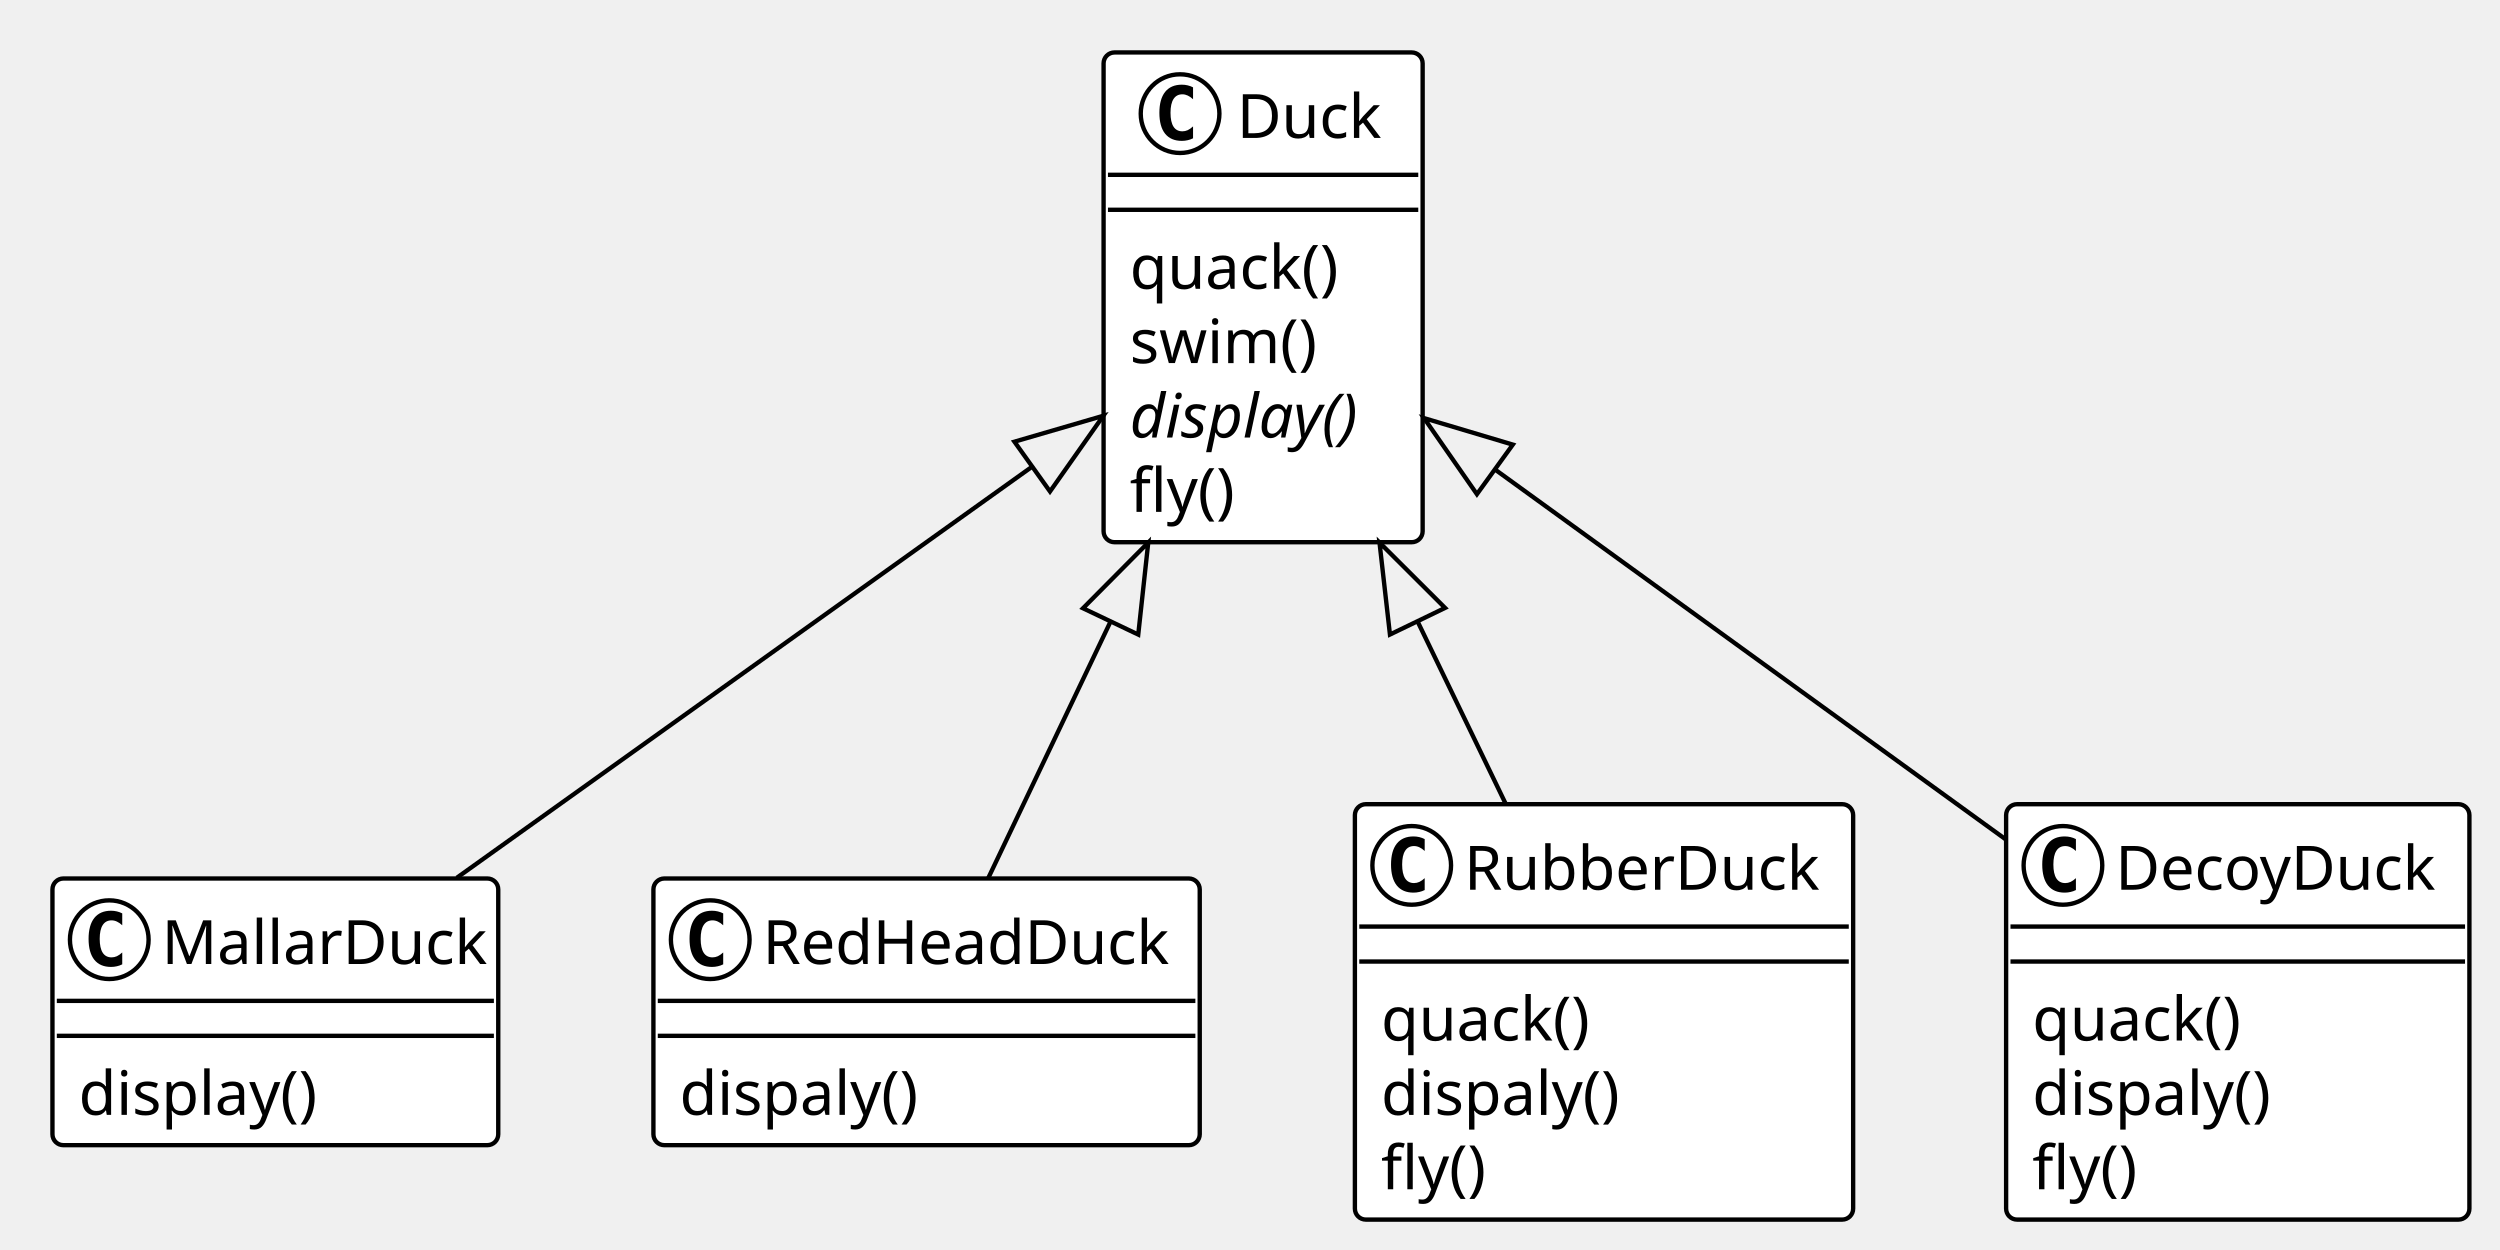
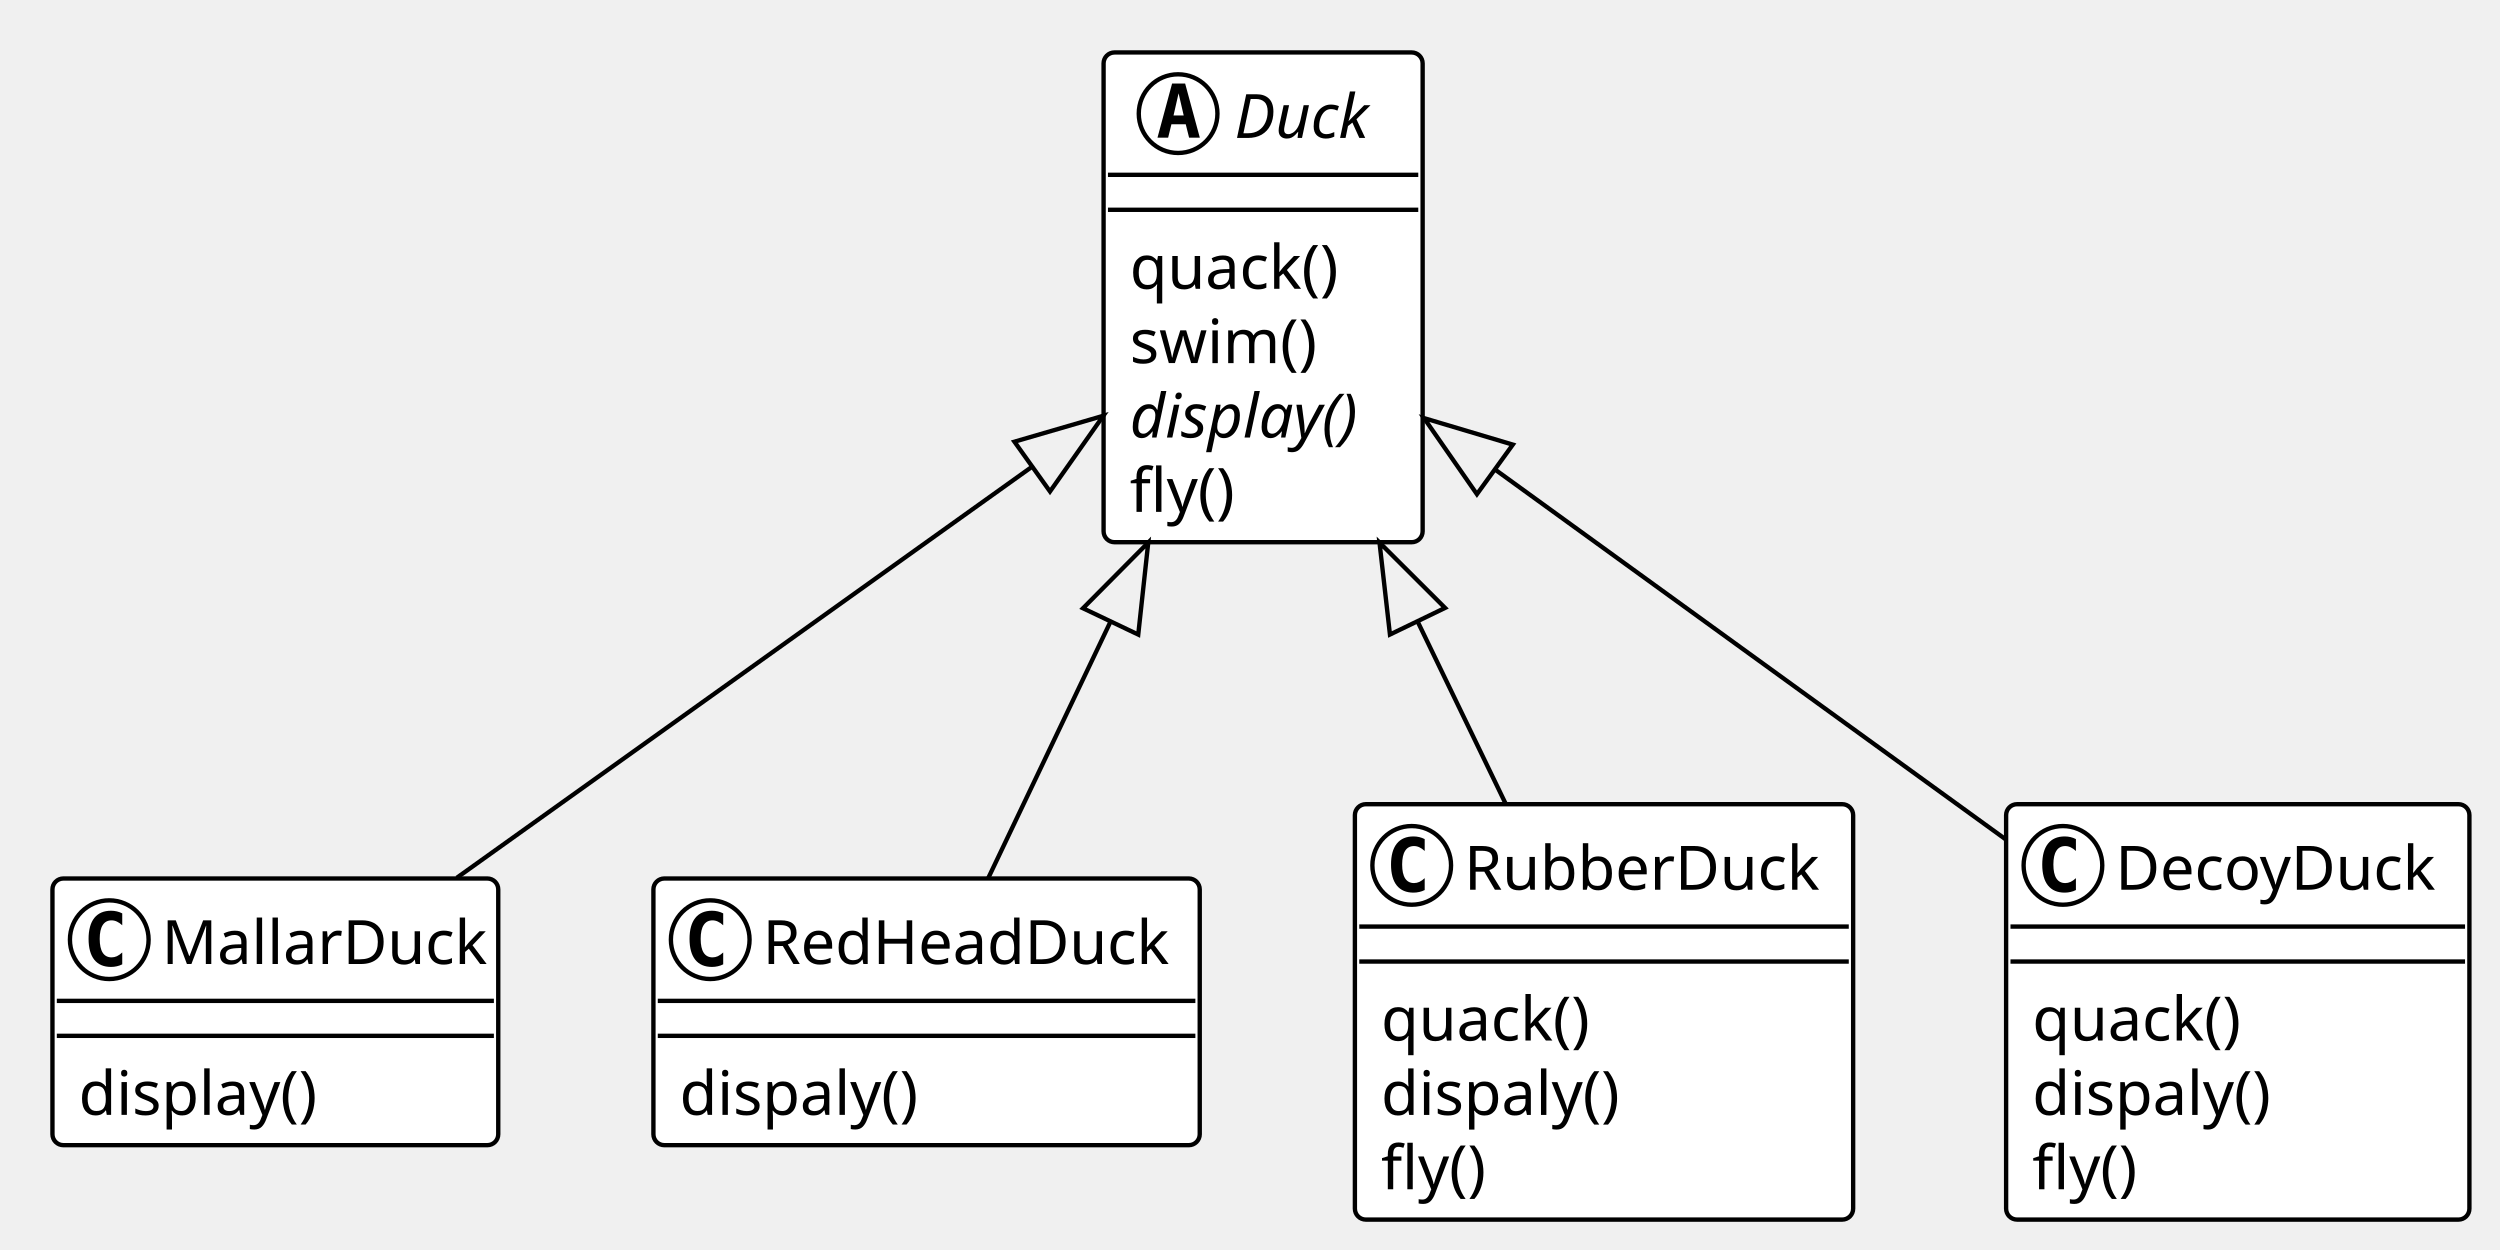
<svg xmlns="http://www.w3.org/2000/svg" contentStyleType="text/css" height="286px" preserveAspectRatio="none" style="width:572px;height:286px;background:#FFFFFF;" version="1.1" viewBox="0 0 572 286" width="572px" zoomAndPan="magnify">
  <defs />
  <g>
    <g id="elem_Duck">
      <rect codeLine="7" fill="#FFFFFF" height="112.059" id="Duck" rx="2.5" ry="2.5" style="stroke:#000000;stroke-width:1.0;" width="73" x="252.5" y="12" />
-       <ellipse cx="270" cy="26" fill="#FFFFFF" rx="9" ry="9" style="stroke:#000000;stroke-width:1.0;" />
-       <path d="M272.969,31.641 Q272.391,31.938 271.75,32.078 Q271.109,32.234 270.406,32.234 Q267.906,32.234 266.578,30.594 Q265.266,28.938 265.266,25.812 Q265.266,22.688 266.578,21.031 Q267.906,19.375 270.406,19.375 Q271.109,19.375 271.75,19.531 Q272.406,19.688 272.969,19.984 L272.969,22.703 Q272.344,22.125 271.75,21.859 Q271.156,21.578 270.531,21.578 Q269.188,21.578 268.5,22.656 Q267.812,23.719 267.812,25.812 Q267.812,27.906 268.5,28.984 Q269.188,30.047 270.531,30.047 Q271.156,30.047 271.75,29.781 Q272.344,29.5 272.969,28.922 L272.969,31.641 Z " fill="#000000" />
-       <text fill="#000000" font-family="Verdana" font-size="14" lengthAdjust="spacing" textLength="35" x="283" y="31.568">Duck</text>
+       <ellipse cx="269.55" cy="26" fill="#FFFFFF" rx="9" ry="9" style="stroke:#000000;stroke-width:1.0;" />
+       <path d="M269.659,21.344 L268.503,26.422 L270.831,26.422 L269.659,21.344 Z M268.175,19.109 L271.159,19.109 L274.519,31.5 L272.066,31.5 L271.3,28.438 L268.019,28.438 L267.269,31.5 L264.831,31.5 L268.175,19.109 Z " fill="#000000" />
+       <text fill="#000000" font-family="Verdana" font-size="14" font-style="italic" lengthAdjust="spacing" textLength="36" x="282.45" y="31.568">Duck</text>
      <line style="stroke:#000000;stroke-width:1.0;" x1="253.5" x2="324.5" y1="40" y2="40" />
      <line style="stroke:#000000;stroke-width:1.0;" x1="253.5" x2="324.5" y1="48" y2="48" />
      <text fill="#000000" font-family="Verdana" font-size="14" lengthAdjust="spacing" textLength="53" x="258.5" y="66.075">quack()</text>
      <text fill="#000000" font-family="Verdana" font-size="14" lengthAdjust="spacing" textLength="47" x="258.5" y="83.09">swim()</text>
      <text fill="#000000" font-family="Verdana" font-size="14" font-style="italic" lengthAdjust="spacing" textLength="61" x="258.5" y="100.105">display()</text>
      <text fill="#000000" font-family="Verdana" font-size="14" lengthAdjust="spacing" textLength="28" x="258.5" y="117.119">fly()</text>
    </g>
    <g id="elem_MallarDuck">
      <rect codeLine="14" fill="#FFFFFF" height="61.015" id="MallarDuck" rx="2.5" ry="2.5" style="stroke:#000000;stroke-width:1.0;" width="102" x="12" y="201" />
      <ellipse cx="25" cy="215" fill="#FFFFFF" rx="9" ry="9" style="stroke:#000000;stroke-width:1.0;" />
      <path d="M27.969,220.641 Q27.391,220.938 26.75,221.078 Q26.109,221.234 25.406,221.234 Q22.906,221.234 21.578,219.594 Q20.266,217.938 20.266,214.812 Q20.266,211.688 21.578,210.031 Q22.906,208.375 25.406,208.375 Q26.109,208.375 26.75,208.531 Q27.406,208.688 27.969,208.984 L27.969,211.703 Q27.344,211.125 26.75,210.859 Q26.156,210.578 25.531,210.578 Q24.188,210.578 23.5,211.656 Q22.812,212.719 22.812,214.812 Q22.812,216.906 23.5,217.984 Q24.188,219.047 25.531,219.047 Q26.156,219.047 26.75,218.781 Q27.344,218.5 27.969,217.922 L27.969,220.641 Z " fill="#000000" />
      <text fill="#000000" font-family="Verdana" font-size="14" lengthAdjust="spacing" textLength="74" x="37" y="220.568">MallarDuck</text>
      <line style="stroke:#000000;stroke-width:1.0;" x1="13" x2="113" y1="229" y2="229" />
      <line style="stroke:#000000;stroke-width:1.0;" x1="13" x2="113" y1="237" y2="237" />
      <text fill="#000000" font-family="Verdana" font-size="14" lengthAdjust="spacing" textLength="60" x="18" y="255.075">display()</text>
    </g>
    <g id="elem_RedHeadDuck">
      <rect codeLine="18" fill="#FFFFFF" height="61.015" id="RedHeadDuck" rx="2.5" ry="2.5" style="stroke:#000000;stroke-width:1.0;" width="125" x="149.5" y="201" />
      <ellipse cx="162.5" cy="215" fill="#FFFFFF" rx="9" ry="9" style="stroke:#000000;stroke-width:1.0;" />
      <path d="M165.469,220.641 Q164.891,220.938 164.25,221.078 Q163.609,221.234 162.906,221.234 Q160.406,221.234 159.078,219.594 Q157.766,217.938 157.766,214.812 Q157.766,211.688 159.078,210.031 Q160.406,208.375 162.906,208.375 Q163.609,208.375 164.25,208.531 Q164.906,208.688 165.469,208.984 L165.469,211.703 Q164.844,211.125 164.25,210.859 Q163.656,210.578 163.031,210.578 Q161.688,210.578 161,211.656 Q160.312,212.719 160.312,214.812 Q160.312,216.906 161,217.984 Q161.688,219.047 163.031,219.047 Q163.656,219.047 164.25,218.781 Q164.844,218.5 165.469,217.922 L165.469,220.641 Z " fill="#000000" />
      <text fill="#000000" font-family="Verdana" font-size="14" lengthAdjust="spacing" textLength="97" x="174.5" y="220.568">RedHeadDuck</text>
      <line style="stroke:#000000;stroke-width:1.0;" x1="150.5" x2="273.5" y1="229" y2="229" />
      <line style="stroke:#000000;stroke-width:1.0;" x1="150.5" x2="273.5" y1="237" y2="237" />
      <text fill="#000000" font-family="Verdana" font-size="14" lengthAdjust="spacing" textLength="60" x="155.5" y="255.075">dispaly()</text>
    </g>
    <g id="elem_RubberDuck">
      <rect codeLine="22" fill="#FFFFFF" height="95.044" id="RubberDuck" rx="2.5" ry="2.5" style="stroke:#000000;stroke-width:1.0;" width="114" x="310" y="184" />
      <ellipse cx="323" cy="198" fill="#FFFFFF" rx="9" ry="9" style="stroke:#000000;stroke-width:1.0;" />
      <path d="M325.969,203.641 Q325.391,203.938 324.75,204.078 Q324.109,204.234 323.406,204.234 Q320.906,204.234 319.578,202.594 Q318.266,200.938 318.266,197.812 Q318.266,194.688 319.578,193.031 Q320.906,191.375 323.406,191.375 Q324.109,191.375 324.75,191.531 Q325.406,191.688 325.969,191.984 L325.969,194.703 Q325.344,194.125 324.75,193.859 Q324.156,193.578 323.531,193.578 Q322.188,193.578 321.5,194.656 Q320.812,195.719 320.812,197.812 Q320.812,199.906 321.5,200.984 Q322.188,202.047 323.531,202.047 Q324.156,202.047 324.75,201.781 Q325.344,201.5 325.969,200.922 L325.969,203.641 Z " fill="#000000" />
      <text fill="#000000" font-family="Verdana" font-size="14" lengthAdjust="spacing" textLength="86" x="335" y="203.568">RubberDuck</text>
      <line style="stroke:#000000;stroke-width:1.0;" x1="311" x2="423" y1="212" y2="212" />
      <line style="stroke:#000000;stroke-width:1.0;" x1="311" x2="423" y1="220" y2="220" />
      <text fill="#000000" font-family="Verdana" font-size="14" lengthAdjust="spacing" textLength="53" x="316" y="238.075">quack()</text>
      <text fill="#000000" font-family="Verdana" font-size="14" lengthAdjust="spacing" textLength="60" x="316" y="255.09">dispaly()</text>
      <text fill="#000000" font-family="Verdana" font-size="14" lengthAdjust="spacing" textLength="28" x="316" y="272.104">fly()</text>
    </g>
    <g id="elem_DecoyDuck">
      <rect codeLine="28" fill="#FFFFFF" height="95.044" id="DecoyDuck" rx="2.5" ry="2.5" style="stroke:#000000;stroke-width:1.0;" width="106" x="459" y="184" />
      <ellipse cx="472" cy="198" fill="#FFFFFF" rx="9" ry="9" style="stroke:#000000;stroke-width:1.0;" />
      <path d="M474.969,203.641 Q474.391,203.938 473.75,204.078 Q473.109,204.234 472.406,204.234 Q469.906,204.234 468.578,202.594 Q467.266,200.938 467.266,197.812 Q467.266,194.688 468.578,193.031 Q469.906,191.375 472.406,191.375 Q473.109,191.375 473.75,191.531 Q474.406,191.688 474.969,191.984 L474.969,194.703 Q474.344,194.125 473.75,193.859 Q473.156,193.578 472.531,193.578 Q471.188,193.578 470.5,194.656 Q469.812,195.719 469.812,197.812 Q469.812,199.906 470.5,200.984 Q471.188,202.047 472.531,202.047 Q473.156,202.047 473.75,201.781 Q474.344,201.5 474.969,200.922 L474.969,203.641 Z " fill="#000000" />
      <text fill="#000000" font-family="Verdana" font-size="14" lengthAdjust="spacing" textLength="78" x="484" y="203.568">DecoyDuck</text>
      <line style="stroke:#000000;stroke-width:1.0;" x1="460" x2="564" y1="212" y2="212" />
      <line style="stroke:#000000;stroke-width:1.0;" x1="460" x2="564" y1="220" y2="220" />
      <text fill="#000000" font-family="Verdana" font-size="14" lengthAdjust="spacing" textLength="53" x="465" y="238.075">quack()</text>
      <text fill="#000000" font-family="Verdana" font-size="14" lengthAdjust="spacing" textLength="60" x="465" y="255.09">dispaly()</text>
      <text fill="#000000" font-family="Verdana" font-size="14" lengthAdjust="spacing" textLength="28" x="465" y="272.104">fly()</text>
    </g>
    <g id="link_Duck_MallarDuck">
      <path codeLine="2" d="M235.93,106.93 C195.8,135.6 141.47,174.42 104.5,200.85 " fill="none" id="Duck-backto-MallarDuck" style="stroke:#000000;stroke-width:1.0;" />
      <polygon fill="none" points="232.1,101.06,252.44,95.13,240.24,112.45,232.1,101.06" style="stroke:#000000;stroke-width:1.0;" />
    </g>
    <g id="link_Duck_RedHeadDuck">
      <path codeLine="3" d="M254,142.41 C244.12,163.13 233.94,184.49 226.07,200.99 " fill="none" id="Duck-backto-RedHeadDuck" style="stroke:#000000;stroke-width:1.0;" />
      <polygon fill="none" points="247.79,139.17,262.72,124.13,260.43,145.19,247.79,139.17" style="stroke:#000000;stroke-width:1.0;" />
    </g>
    <g id="link_Duck_RubberDuck">
      <path codeLine="4" d="M324.44,142.39 C331.27,156.52 338.24,170.96 344.52,183.95 " fill="none" id="Duck-backto-RubberDuck" style="stroke:#000000;stroke-width:1.0;" />
      <polygon fill="none" points="318.02,145.18,315.63,124.13,330.63,139.09,318.02,145.18" style="stroke:#000000;stroke-width:1.0;" />
    </g>
    <g id="link_Duck_DecoyDuck">
      <path codeLine="5" d="M342.18,107.51 C377.45,133.06 423.57,166.46 458.85,192.01 " fill="none" id="Duck-backto-DecoyDuck" style="stroke:#000000;stroke-width:1.0;" />
      <polygon fill="none" points="337.92,113.07,325.82,95.67,346.13,101.73,337.92,113.07" style="stroke:#000000;stroke-width:1.0;" />
    </g>
  </g>
</svg>
